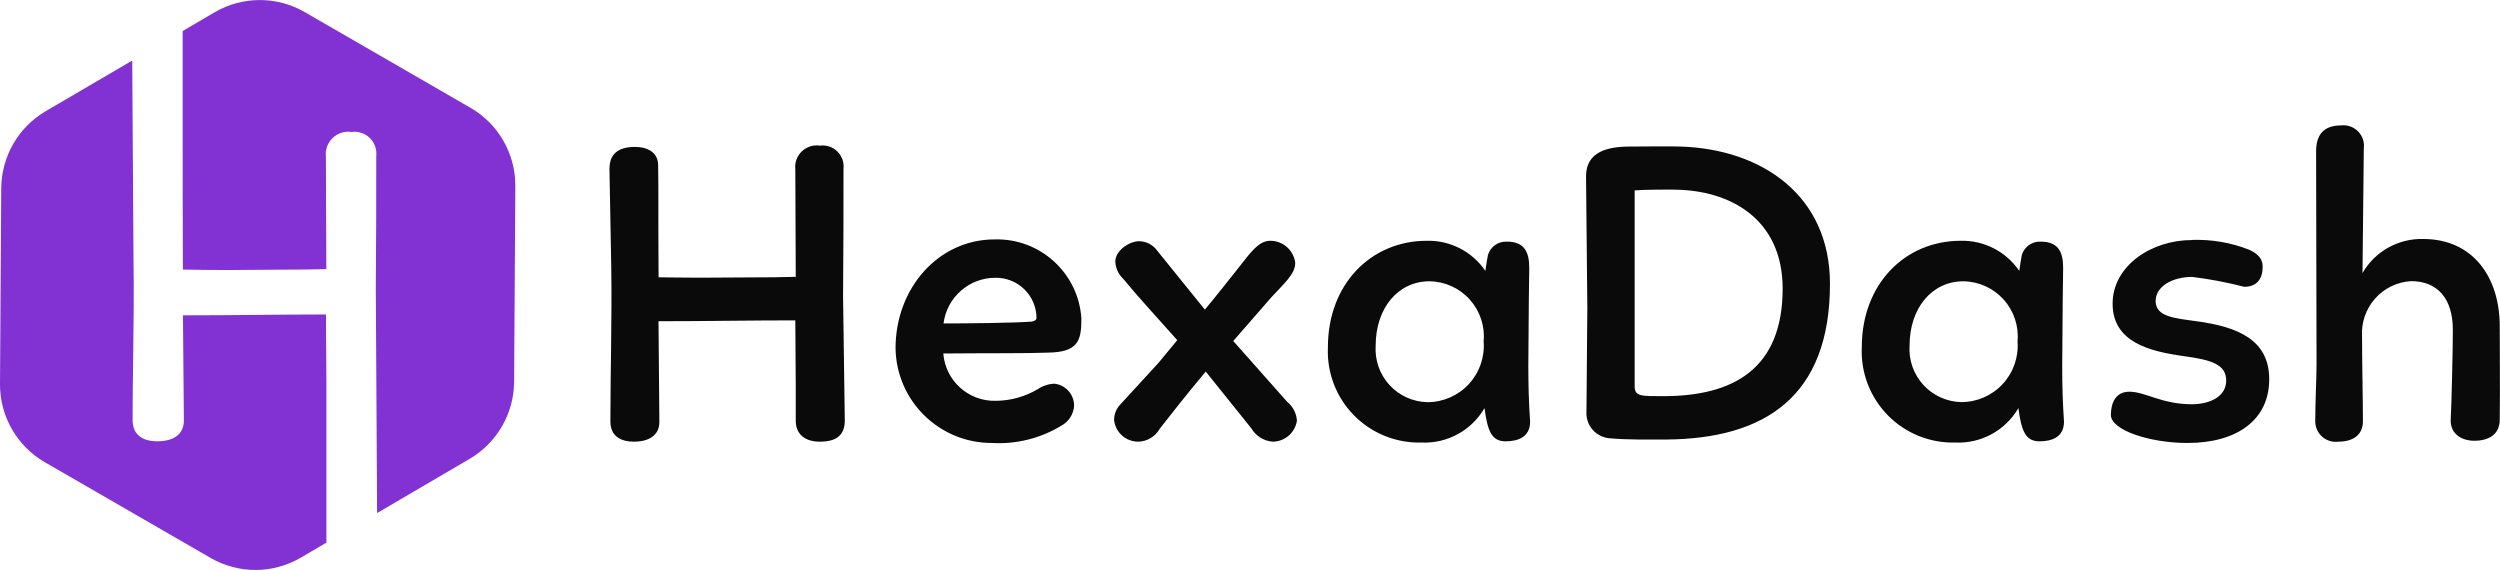
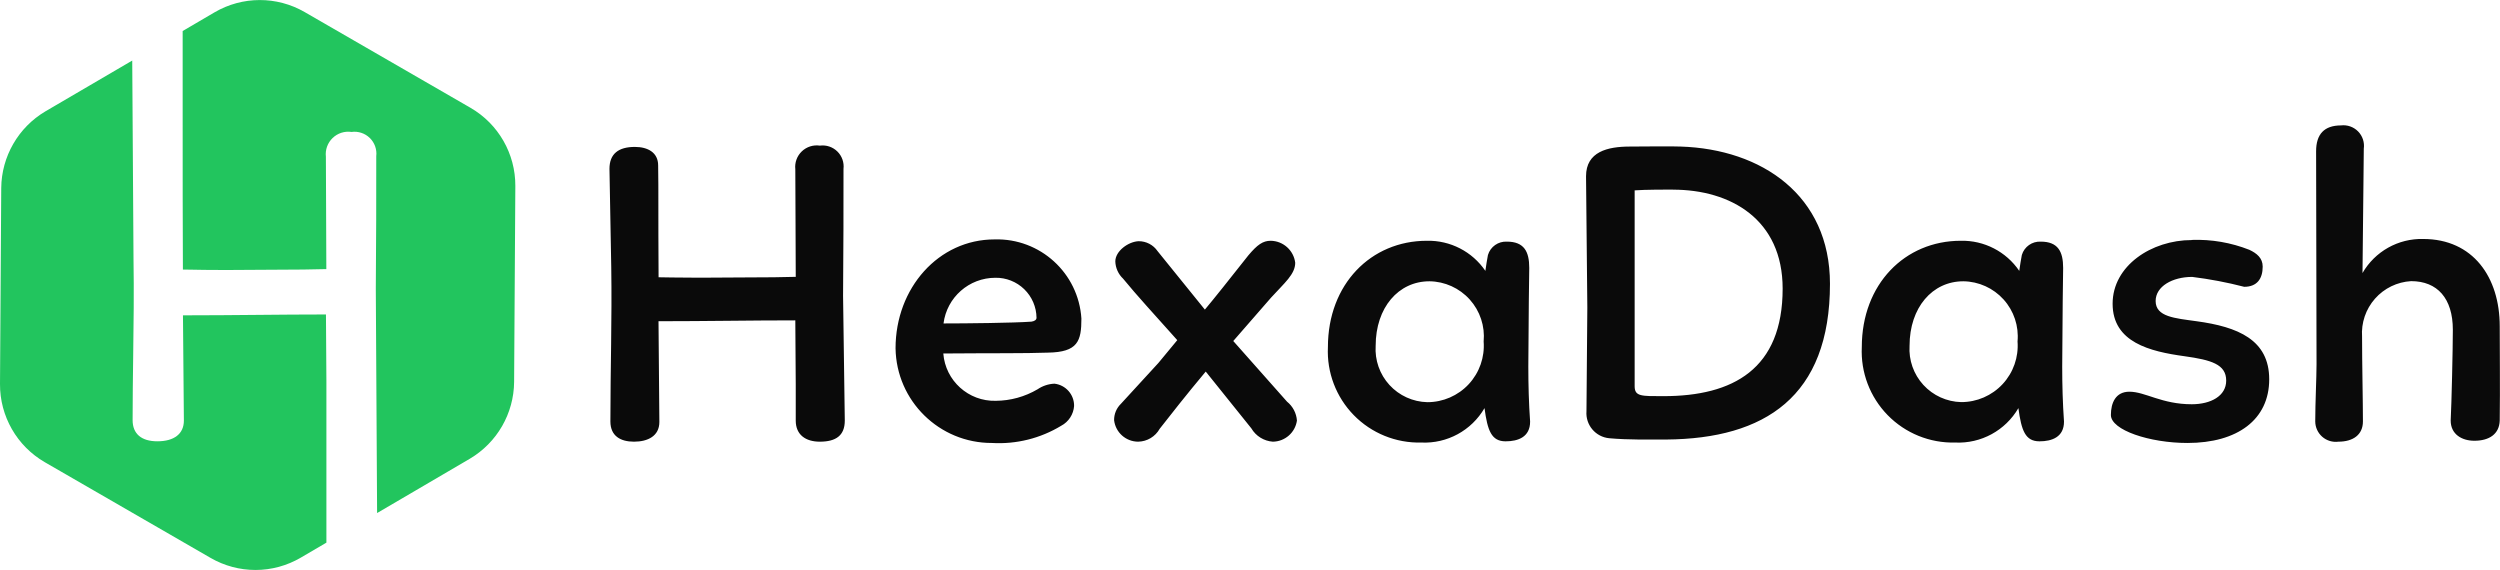
<svg xmlns="http://www.w3.org/2000/svg" width="139.467" height="31.797" viewBox="0 0 139.467 31.797">
  <g id="Logo_Dark" data-name="Logo Dark" transform="translate(-38 -30.203)">
-     <path id="Subtraction_14" data-name="Subtraction 14" d="M21.416,36.706a5.007,5.007,0,0,1-2.5-.67L9.663,30.694a5.009,5.009,0,0,1-2.5-4.361L7.232,15.4A5.022,5.022,0,0,1,9.7,11.119L14.54,8.287l.071,11.081c.03,1.792.006,3.622-.018,5.392-.016,1.178-.032,2.4-.032,3.589,0,.76.49,1.179,1.38,1.179.941,0,1.48-.421,1.48-1.154L17.37,22.5h.154c1.323,0,2.658-.012,3.948-.024,1.343-.012,2.612-.024,3.875-.024l.025,3.738v8.991l-1.429.837A5.006,5.006,0,0,1,21.416,36.706ZM28.2,33.524v0l-.072-12.5c.025-3.286.025-4.575.025-7.4a1.222,1.222,0,0,0-1.38-1.354,1.254,1.254,0,0,0-1.43,1.38c0,.691.005,1.633.011,2.631.007,1.17.014,2.5.014,3.64l-1.28.025c-.682,0-1.442.006-2.177.013s-1.477.013-2.137.013c-.976,0-1.567-.011-1.958-.019-.194,0-.334-.006-.45-.006-.013-1.994-.013-5.809-.013-9.174,0-1.491,0-2.925,0-4.134l1.779-1.042a5,5,0,0,1,5.027-.015l9.253,5.342a5.008,5.008,0,0,1,2.5,4.361l-.068,10.93A5.026,5.026,0,0,1,33.374,30.5l-5.168,3.027Z" transform="translate(30.837 25.294)" fill="#8231d3" />
+     <path id="Subtraction_14" data-name="Subtraction 14" d="M21.416,36.706a5.007,5.007,0,0,1-2.5-.67L9.663,30.694a5.009,5.009,0,0,1-2.5-4.361L7.232,15.4A5.022,5.022,0,0,1,9.7,11.119L14.54,8.287l.071,11.081c.03,1.792.006,3.622-.018,5.392-.016,1.178-.032,2.4-.032,3.589,0,.76.49,1.179,1.38,1.179.941,0,1.48-.421,1.48-1.154L17.37,22.5h.154c1.323,0,2.658-.012,3.948-.024,1.343-.012,2.612-.024,3.875-.024l.025,3.738v8.991l-1.429.837A5.006,5.006,0,0,1,21.416,36.706ZM28.2,33.524v0l-.072-12.5c.025-3.286.025-4.575.025-7.4a1.222,1.222,0,0,0-1.38-1.354,1.254,1.254,0,0,0-1.43,1.38c0,.691.005,1.633.011,2.631.007,1.17.014,2.5.014,3.64l-1.28.025c-.682,0-1.442.006-2.177.013s-1.477.013-2.137.013c-.976,0-1.567-.011-1.958-.019-.194,0-.334-.006-.45-.006-.013-1.994-.013-5.809-.013-9.174,0-1.491,0-2.925,0-4.134l1.779-1.042a5,5,0,0,1,5.027-.015l9.253,5.342a5.008,5.008,0,0,1,2.5,4.361l-.068,10.93A5.026,5.026,0,0,1,33.374,30.5l-5.168,3.027Z" transform="translate(30.837 25.294)" fill="#22C55E" />
    <path id="Path_99" data-name="Path 99" d="M14.88-8.016c.024-3.144.024-4.416.024-7.08a1.173,1.173,0,0,0-1.32-1.3,1.2,1.2,0,0,0-1.368,1.32c0,1.44.024,3.984.024,6l-1.224.024c-1.3,0-2.856.024-4.128.024-1.392,0-1.968-.024-2.3-.024-.024-3.816,0-4.752-.024-6.24,0-.72-.576-1.032-1.3-1.032-.912,0-1.416.384-1.416,1.224l.1,5.5C1.992-6.744,1.9-3.864,1.9-1.008,1.9-.192,2.472.12,3.216.12c.768,0,1.416-.312,1.416-1.1L4.584-6.6c2.592,0,5.184-.048,7.632-.048l.024,3.576v2.016c0,.792.552,1.176,1.344,1.176.888,0,1.392-.336,1.392-1.176ZM20.472-4.8c2.856-.024,4.488,0,5.832-.048,1.68-.024,1.872-.648,1.872-1.9a4.716,4.716,0,0,0-4.848-4.416c-3.12,0-5.52,2.712-5.52,6.072A5.363,5.363,0,0,0,23.184.192a6.69,6.69,0,0,0,3.864-.96,1.358,1.358,0,0,0,.72-1.1,1.235,1.235,0,0,0-1.1-1.248,1.815,1.815,0,0,0-.936.312A4.656,4.656,0,0,1,23.4-2.16,2.861,2.861,0,0,1,20.472-4.8Zm2.9-4.224a2.258,2.258,0,0,1,2.3,2.232c0,.12-.12.192-.288.216-1.008.072-3.648.1-4.9.1A2.916,2.916,0,0,1,23.376-9.024Zm7.008,7.032A1.253,1.253,0,0,0,30-1.08,1.355,1.355,0,0,0,31.344.12a1.406,1.406,0,0,0,1.2-.72c.6-.768,1.464-1.872,2.568-3.192.576.72,1.968,2.448,2.544,3.168a1.516,1.516,0,0,0,1.2.744A1.375,1.375,0,0,0,40.2-1.056a1.487,1.487,0,0,0-.552-1.056l-3-3.384L38.76-7.92c.744-.816,1.344-1.3,1.344-1.944a1.4,1.4,0,0,0-1.368-1.224c-.432,0-.744.216-1.248.816-1.08,1.368-1.92,2.424-2.424,3.024-.5-.624-1.152-1.416-2.64-3.264a1.268,1.268,0,0,0-1.056-.552c-.576.024-1.3.552-1.3,1.128a1.382,1.382,0,0,0,.432.96c.744.912,1.848,2.112,2.616,2.976l.408.456L32.472-4.272ZM53.136-7.728l.024-1.848c0-.912-.288-1.464-1.248-1.464a1.047,1.047,0,0,0-1.056.744c-.048.216-.1.6-.144.888a3.839,3.839,0,0,0-3.264-1.68c-3.12,0-5.52,2.424-5.52,5.928A5.085,5.085,0,0,0,47.136.168a3.869,3.869,0,0,0,3.528-1.92C50.832-.5,51.048.1,51.84.1c.7,0,1.368-.24,1.368-1.1-.072-1.032-.1-2.04-.1-3.072Zm-8.544,2.5c0-2.136,1.272-3.6,3-3.6a3.074,3.074,0,0,1,3.024,3.36,3.145,3.145,0,0,1-3.144,3.384A2.956,2.956,0,0,1,44.592-5.232Zm11.736-9.456.072,7.32-.048,5.784A1.406,1.406,0,0,0,57.624-.072C58.68.024,59.856,0,60.816,0c5.472-.048,9.12-2.376,9.12-8.688,0-4.944-3.816-7.512-8.328-7.656-.336-.024-2.424,0-2.832,0C57.528-16.344,56.328-16.056,56.328-14.688Zm4.848.744c3.216,0,6.12,1.656,6.12,5.52,0,4.488-2.76,6-6.648,6-1.224,0-1.608.024-1.608-.552V-13.9C59.592-13.944,60.84-13.944,61.176-13.944ZM82.92-7.728l.024-1.848c0-.912-.288-1.464-1.248-1.464a1.047,1.047,0,0,0-1.056.744c-.048.216-.1.6-.144.888a3.839,3.839,0,0,0-3.264-1.68c-3.12,0-5.52,2.424-5.52,5.928A5.085,5.085,0,0,0,76.92.168a3.869,3.869,0,0,0,3.528-1.92C80.616-.5,80.832.1,81.624.1c.7,0,1.368-.24,1.368-1.1-.072-1.032-.1-2.04-.1-3.072Zm-8.544,2.5c0-2.136,1.272-3.6,3-3.6A3.074,3.074,0,0,1,80.4-5.472a3.145,3.145,0,0,1-3.144,3.384A2.956,2.956,0,0,1,74.376-5.232Zm15.744-5.9c-2.256,0-4.416,1.44-4.416,3.552,0,2.16,2.088,2.664,4.008,2.928C91.2-4.44,92.04-4.2,92.04-3.288c0,.864-.864,1.32-1.92,1.32-1.68,0-2.592-.7-3.48-.7-.768,0-1.032.624-1.032,1.3,0,.84,2.16,1.56,4.272,1.56,2.784,0,4.56-1.3,4.56-3.552,0-2.208-1.752-2.928-4.056-3.24-1.2-.168-2.28-.24-2.28-1.128,0-.816.936-1.344,2.04-1.344a22.584,22.584,0,0,1,2.9.552c.72,0,1.032-.456,1.032-1.128,0-.48-.336-.744-.744-.936A7.994,7.994,0,0,0,90.12-11.136Zm6.936-4.944L97.08-4.2c0,.768-.072,2.136-.072,3.192A1.145,1.145,0,0,0,98.3.12c.816,0,1.368-.384,1.368-1.128,0-1.1-.048-3.264-.048-4.728a2.907,2.907,0,0,1,2.736-3.1c1.464,0,2.328.96,2.328,2.712,0,1.08-.072,4.152-.12,5.064,0,.768.624,1.128,1.32,1.128.816,0,1.392-.36,1.416-1.128.024-1.944,0-3.624,0-5.256,0-2.736-1.488-4.872-4.272-4.872a3.8,3.8,0,0,0-3.384,1.9c.048-5.088.072-6.192.072-6.936a1.148,1.148,0,0,0-1.272-1.3C97.512-17.52,97.056-17.04,97.056-16.08Z" transform="translate(70.152 54.723)" fill="#0a0a0a" />
  </g>
</svg>
